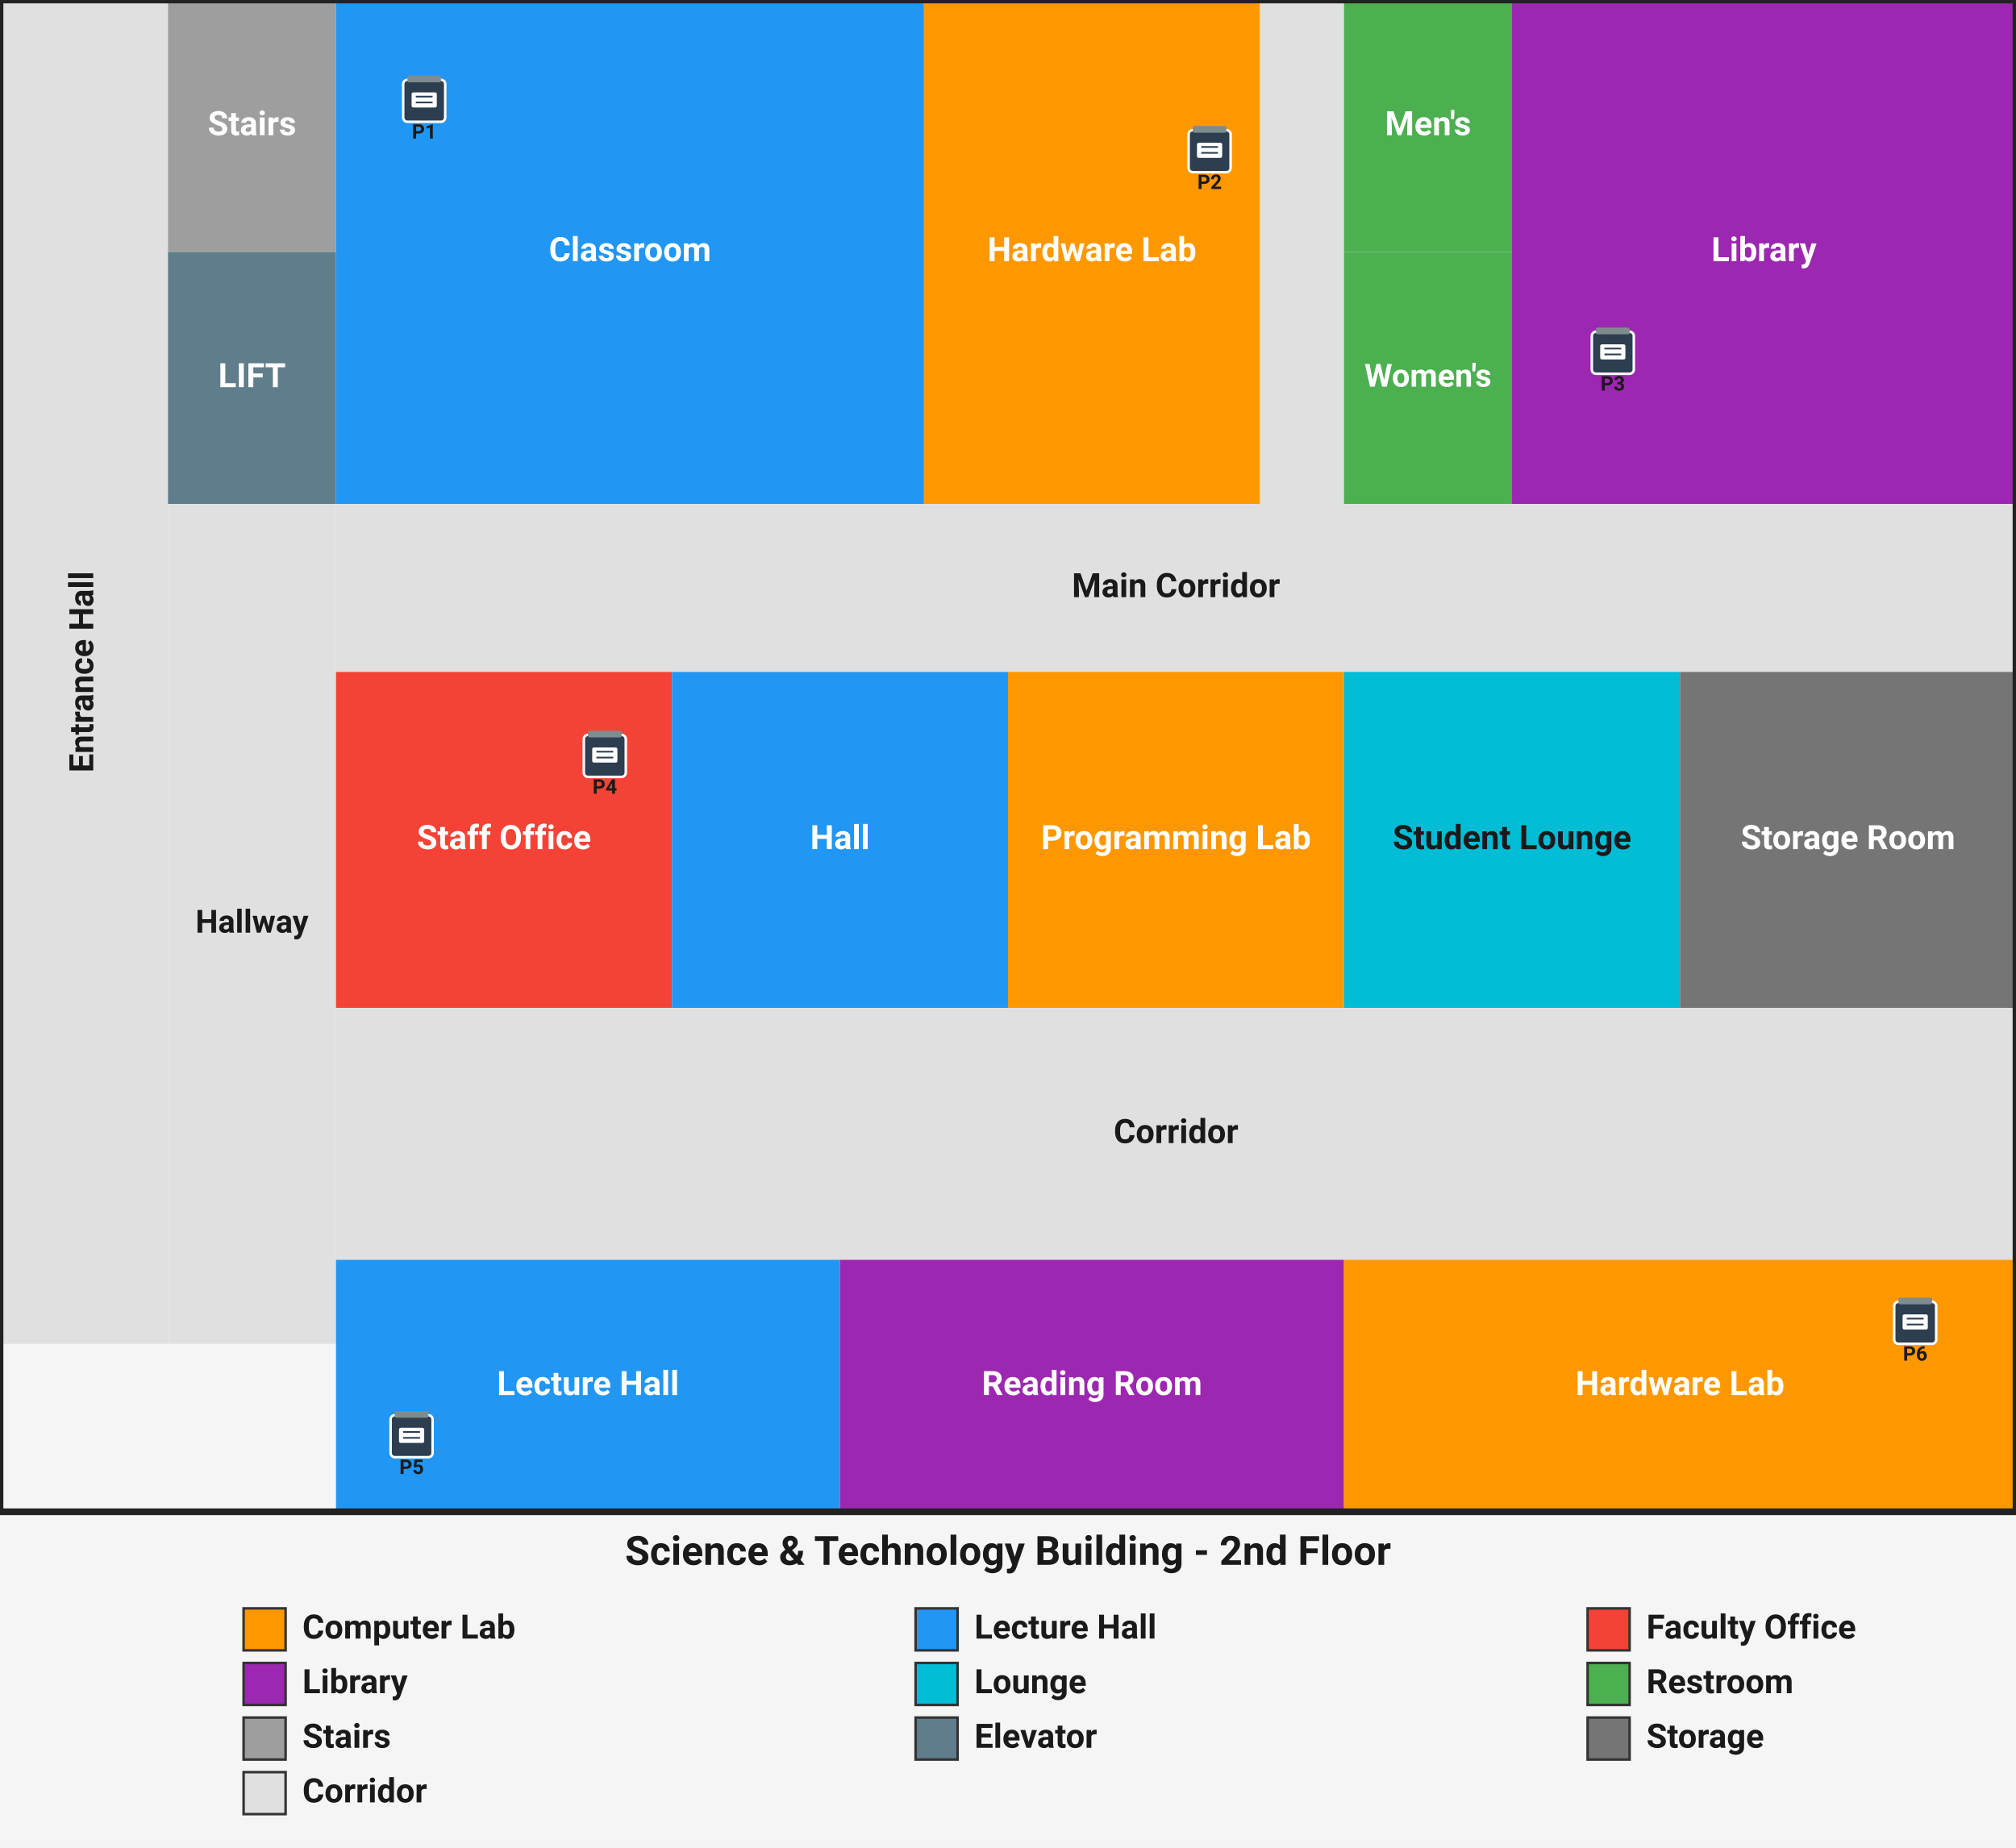
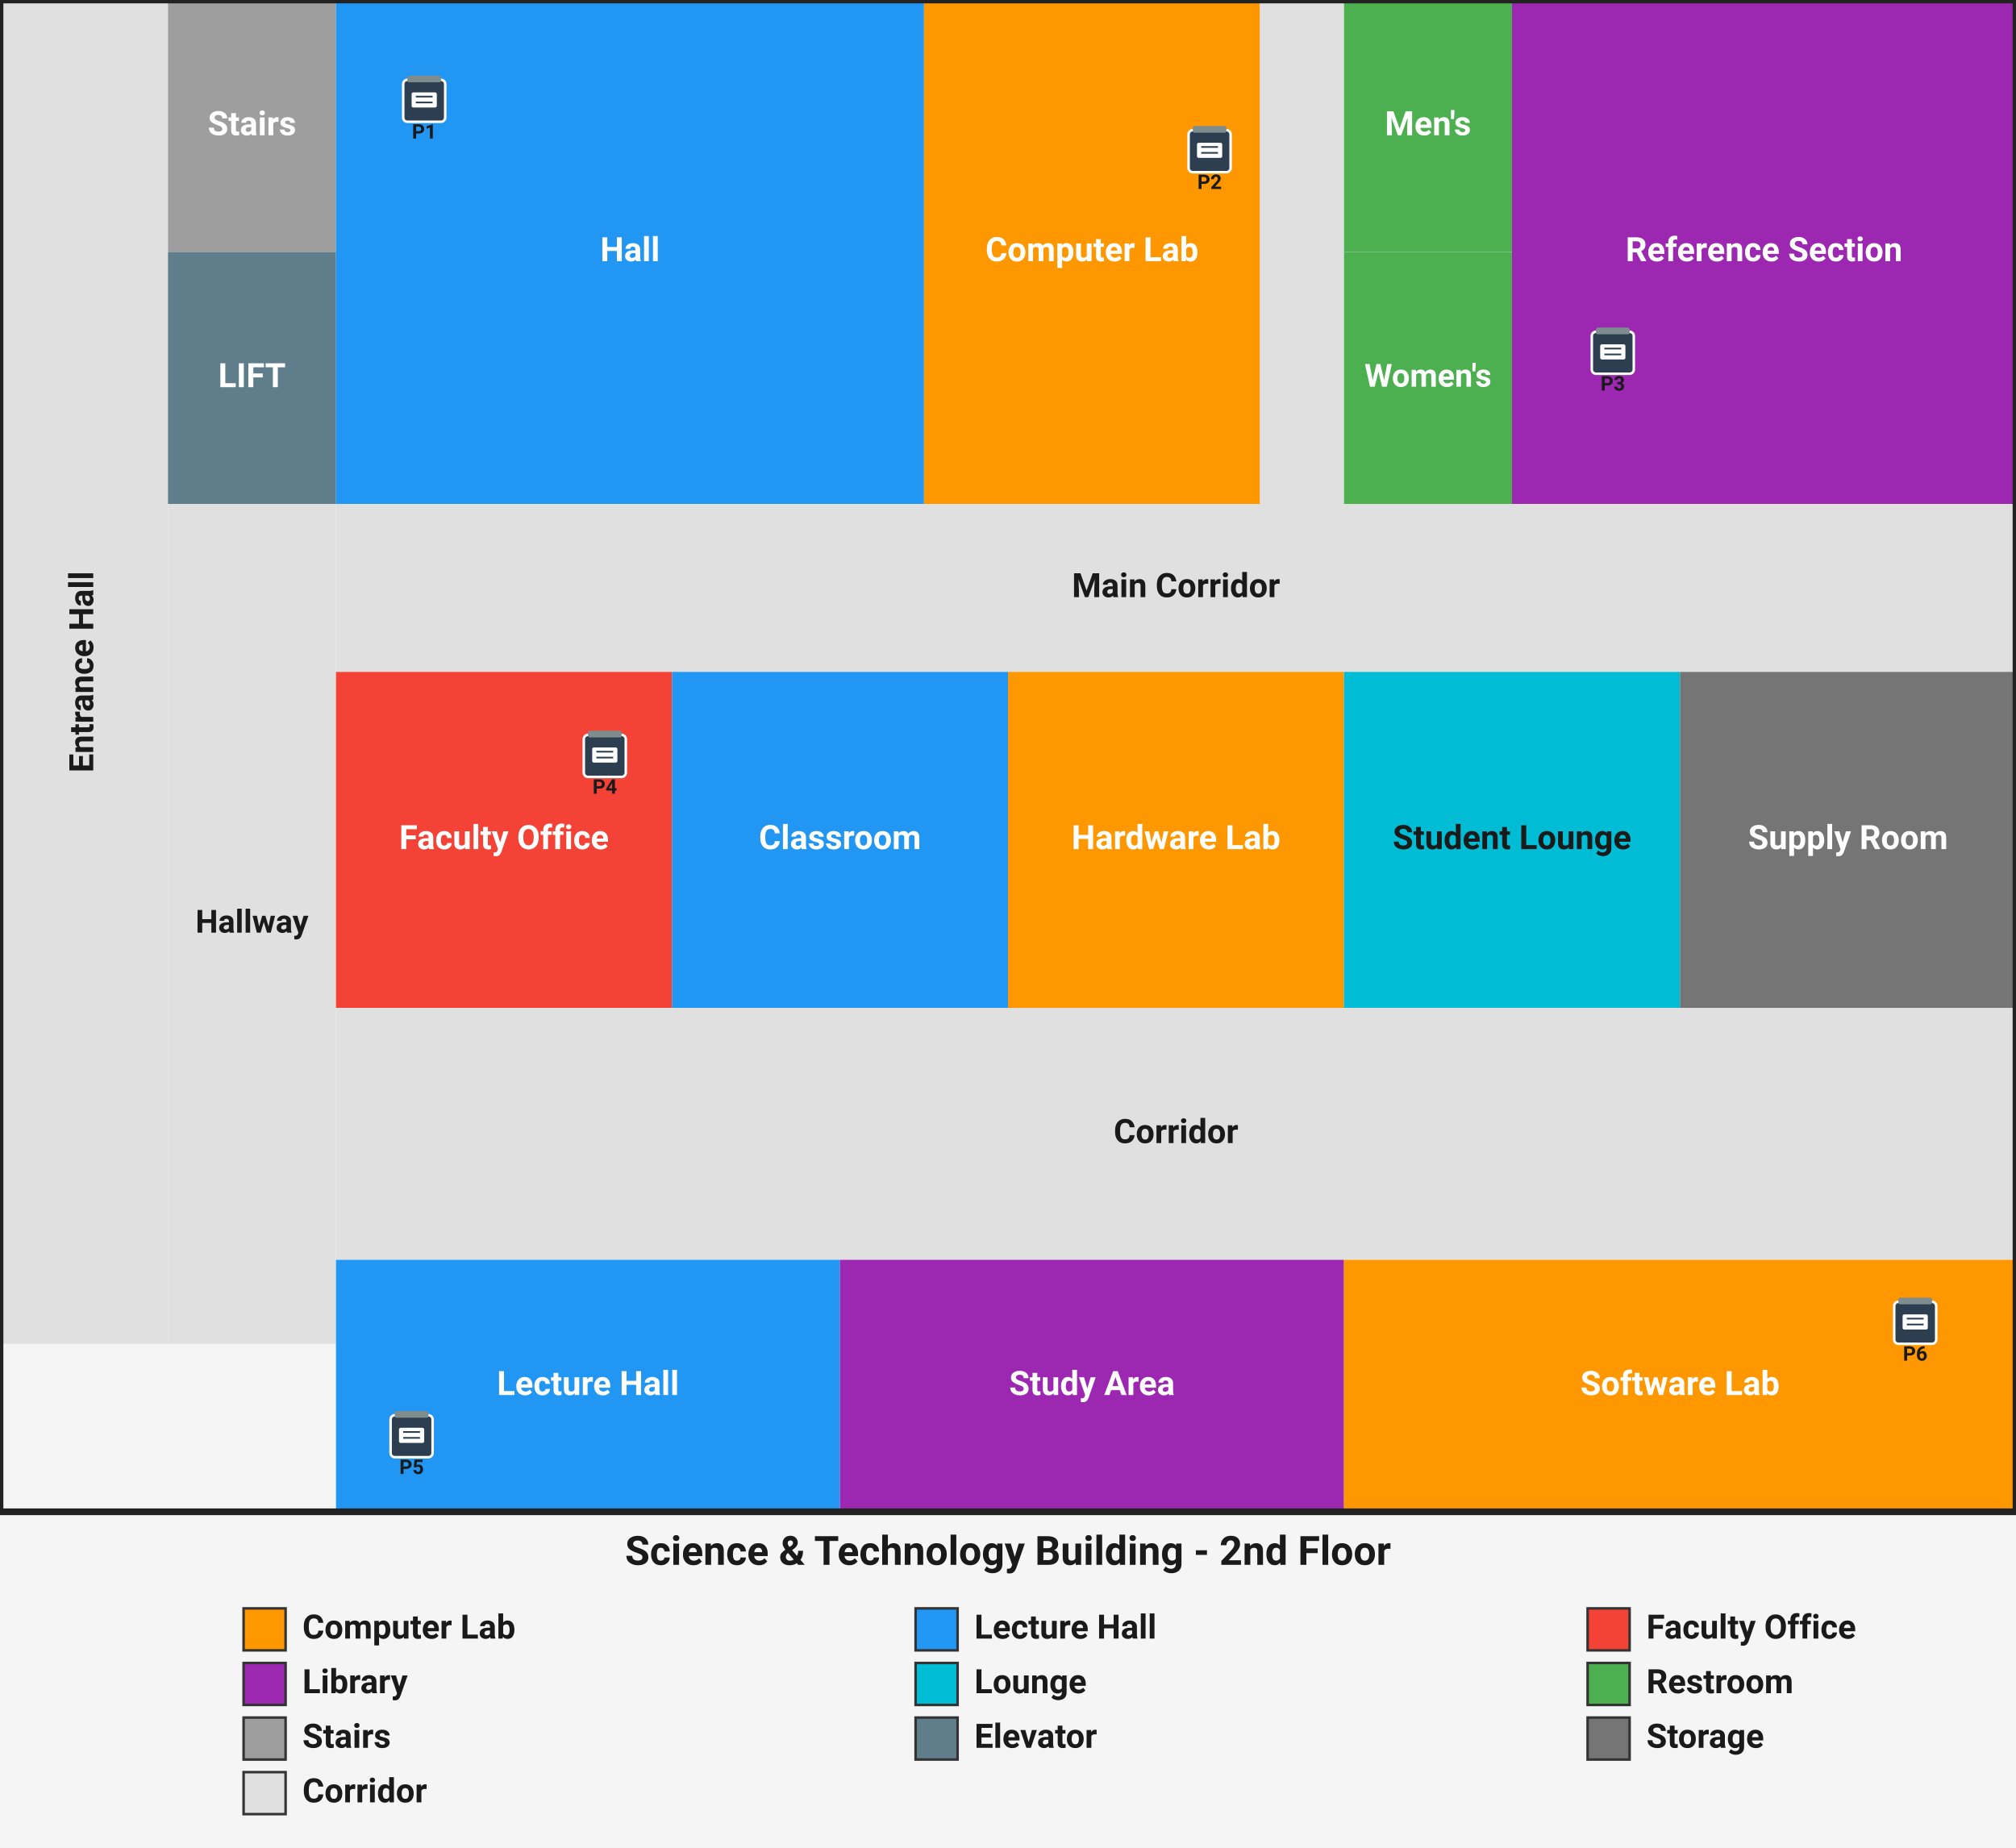
<svg xmlns="http://www.w3.org/2000/svg" viewBox="0 0 2400 2200" width="2400" height="2200" style="display:block; max-width:100%; height:auto;">
  <defs>
    <style>
      text { 
        -webkit-font-smoothing: antialiased;
        -moz-osx-font-smoothing: grayscale;
      }
    </style>
  </defs>
  <rect x="0" y="0" width="2400" height="2200" fill="#f5f5f5" />
  <rect x="0" y="0" width="200" height="1600" fill="#E0E0E0" stroke="none" />
  <text x="100.0" y="800.0" font-family="Roboto,Segoe UI,Arial,sans-serif" font-size="40" font-weight="600" fill="#1a1a1a" text-anchor="middle" dominant-baseline="middle" transform="rotate(-90 100.0 800.0)">
              Entrance Hall
            </text>
  <rect x="200" y="0" width="200" height="300" fill="#9E9E9E" stroke="none" />
  <text x="300.0" y="150.0" font-family="Roboto,Segoe UI,Arial,sans-serif" font-size="40" font-weight="600" fill="white" text-anchor="middle" dominant-baseline="middle">
              Stairs
            </text>
  <rect x="200" y="300" width="200" height="300" fill="#607D8B" stroke="none" />
  <text x="300.0" y="450.0" font-family="Roboto,Segoe UI,Arial,sans-serif" font-size="40" font-weight="600" fill="white" text-anchor="middle" dominant-baseline="middle">
              LIFT
            </text>
  <rect x="200" y="600" width="200" height="1000" fill="#E0E0E0" stroke="none" />
  <text x="300.0" y="1100.0" font-family="Roboto,Segoe UI,Arial,sans-serif" font-size="38" font-weight="600" fill="#1a1a1a" text-anchor="middle" dominant-baseline="middle">
              Hallway
            </text>
  <rect x="400" y="0" width="700" height="600" fill="#2196F3" stroke="none" />
  <text x="750.0" y="300.0" font-family="Roboto,Segoe UI,Arial,sans-serif" font-size="40" font-weight="600" fill="white" text-anchor="middle" dominant-baseline="middle">
-               Classroom
+               Hall
            </text>
  <rect x="1100" y="0" width="400" height="600" fill="#FF9800" stroke="none" />
  <text x="1300.0" y="300.0" font-family="Roboto,Segoe UI,Arial,sans-serif" font-size="40" font-weight="600" fill="white" text-anchor="middle" dominant-baseline="middle">
-               Hardware Lab
+               Computer Lab
            </text>
  <rect x="1500" y="0" width="100" height="600" fill="#E0E0E0" stroke="none" />
  <rect x="1600" y="0" width="200" height="300" fill="#4CAF50" stroke="none" />
  <text x="1700.0" y="150.0" font-family="Roboto,Segoe UI,Arial,sans-serif" font-size="40" font-weight="600" fill="white" text-anchor="middle" dominant-baseline="middle">
              Men's
            </text>
  <rect x="1600" y="300" width="200" height="300" fill="#4CAF50" stroke="none" />
  <text x="1700.0" y="450.0" font-family="Roboto,Segoe UI,Arial,sans-serif" font-size="38" font-weight="600" fill="white" text-anchor="middle" dominant-baseline="middle">
              Women's
            </text>
  <rect x="1800" y="0" width="600" height="600" fill="#9C27B0" stroke="none" />
  <text x="2100.0" y="300.0" font-family="Roboto,Segoe UI,Arial,sans-serif" font-size="40" font-weight="600" fill="white" text-anchor="middle" dominant-baseline="middle">
-               Library
+               Reference Section
            </text>
  <rect x="400" y="600" width="2000" height="200" fill="#E0E0E0" stroke="none" />
  <text x="1400.0" y="700.0" font-family="Roboto,Segoe UI,Arial,sans-serif" font-size="40" font-weight="600" fill="#1a1a1a" text-anchor="middle" dominant-baseline="middle">
              Main Corridor
            </text>
  <rect x="400" y="800" width="400" height="400" fill="#F44336" stroke="none" />
  <text x="600.0" y="1000.0" font-family="Roboto,Segoe UI,Arial,sans-serif" font-size="40" font-weight="600" fill="white" text-anchor="middle" dominant-baseline="middle">
-               Staff Office
+               Faculty Office
            </text>
  <rect x="800" y="800" width="400" height="400" fill="#2196F3" stroke="none" />
  <text x="1000.0" y="1000.0" font-family="Roboto,Segoe UI,Arial,sans-serif" font-size="40" font-weight="600" fill="white" text-anchor="middle" dominant-baseline="middle">
-               Hall
+               Classroom
            </text>
  <rect x="1200" y="800" width="400" height="400" fill="#FF9800" stroke="none" />
  <text x="1400.0" y="1000.0" font-family="Roboto,Segoe UI,Arial,sans-serif" font-size="40" font-weight="600" fill="white" text-anchor="middle" dominant-baseline="middle">
-               Programming Lab
+               Hardware Lab
            </text>
  <rect x="1600" y="800" width="400" height="400" fill="#00BCD4" stroke="none" />
  <text x="1800.0" y="1000.0" font-family="Roboto,Segoe UI,Arial,sans-serif" font-size="40" font-weight="600" fill="#1a1a1a" text-anchor="middle" dominant-baseline="middle">
              Student Lounge
            </text>
  <rect x="2000" y="800" width="400" height="400" fill="#757575" stroke="none" />
  <text x="2200.0" y="1000.0" font-family="Roboto,Segoe UI,Arial,sans-serif" font-size="40" font-weight="600" fill="white" text-anchor="middle" dominant-baseline="middle">
-               Storage Room
+               Supply Room
            </text>
  <rect x="400" y="1200" width="2000" height="300" fill="#E0E0E0" stroke="none" />
  <text x="1400.0" y="1350.0" font-family="Roboto,Segoe UI,Arial,sans-serif" font-size="40" font-weight="600" fill="#1a1a1a" text-anchor="middle" dominant-baseline="middle">
              Corridor
            </text>
  <rect x="400" y="1500" width="600" height="300" fill="#2196F3" stroke="none" />
  <text x="700.0" y="1650.0" font-family="Roboto,Segoe UI,Arial,sans-serif" font-size="40" font-weight="600" fill="white" text-anchor="middle" dominant-baseline="middle">
              Lecture Hall
            </text>
  <rect x="1000" y="1500" width="600" height="300" fill="#9C27B0" stroke="none" />
  <text x="1300.0" y="1650.0" font-family="Roboto,Segoe UI,Arial,sans-serif" font-size="40" font-weight="600" fill="white" text-anchor="middle" dominant-baseline="middle">
-               Reading Room
+               Study Area
            </text>
  <rect x="1600" y="1500" width="800" height="300" fill="#FF9800" stroke="none" />
  <text x="2000.0" y="1650.0" font-family="Roboto,Segoe UI,Arial,sans-serif" font-size="40" font-weight="600" fill="white" text-anchor="middle" dominant-baseline="middle">
-               Hardware Lab
+               Software Lab
            </text>
  <rect x="480.0" y="95.0" width="50" height="50" fill="#2C3E50" stroke="#FFF" stroke-width="3" rx="5" />
  <rect x="485.0" y="90.0" width="40" height="8" fill="#7F8C8D" rx="2" />
  <rect x="490.0" y="110.0" width="30" height="18" fill="white" rx="2" />
  <line x1="495.0" y1="115.0" x2="515.0" y2="115.0" stroke="#2C3E50" stroke-width="2" />
  <line x1="495.0" y1="122.0" x2="515.0" y2="122.0" stroke="#2C3E50" stroke-width="2" />
  <text x="505.0" y="165.0" font-family="Roboto,Segoe UI,Arial,sans-serif" font-size="24" font-weight="700" fill="#1a1a1a" text-anchor="middle">
      P1
    </text>
  <rect x="1415.0" y="155.0" width="50" height="50" fill="#2C3E50" stroke="#FFF" stroke-width="3" rx="5" />
  <rect x="1420.0" y="150.0" width="40" height="8" fill="#7F8C8D" rx="2" />
  <rect x="1425.0" y="170.0" width="30" height="18" fill="white" rx="2" />
  <line x1="1430.0" y1="175.0" x2="1450.0" y2="175.0" stroke="#2C3E50" stroke-width="2" />
  <line x1="1430.0" y1="182.0" x2="1450.0" y2="182.0" stroke="#2C3E50" stroke-width="2" />
  <text x="1440.0" y="225.0" font-family="Roboto,Segoe UI,Arial,sans-serif" font-size="24" font-weight="700" fill="#1a1a1a" text-anchor="middle">
      P2
    </text>
  <rect x="1895.0" y="395.0" width="50" height="50" fill="#2C3E50" stroke="#FFF" stroke-width="3" rx="5" />
  <rect x="1900.0" y="390.0" width="40" height="8" fill="#7F8C8D" rx="2" />
  <rect x="1905.0" y="410.0" width="30" height="18" fill="white" rx="2" />
  <line x1="1910.0" y1="415.0" x2="1930.0" y2="415.0" stroke="#2C3E50" stroke-width="2" />
  <line x1="1910.0" y1="422.0" x2="1930.0" y2="422.0" stroke="#2C3E50" stroke-width="2" />
  <text x="1920.0" y="465.0" font-family="Roboto,Segoe UI,Arial,sans-serif" font-size="24" font-weight="700" fill="#1a1a1a" text-anchor="middle">
      P3
    </text>
  <rect x="695.0" y="875.0" width="50" height="50" fill="#2C3E50" stroke="#FFF" stroke-width="3" rx="5" />
  <rect x="700.0" y="870.0" width="40" height="8" fill="#7F8C8D" rx="2" />
  <rect x="705.0" y="890.0" width="30" height="18" fill="white" rx="2" />
  <line x1="710.0" y1="895.0" x2="730.0" y2="895.0" stroke="#2C3E50" stroke-width="2" />
  <line x1="710.0" y1="902.0" x2="730.0" y2="902.0" stroke="#2C3E50" stroke-width="2" />
  <text x="720.0" y="945.0" font-family="Roboto,Segoe UI,Arial,sans-serif" font-size="24" font-weight="700" fill="#1a1a1a" text-anchor="middle">
      P4
    </text>
  <rect x="465.0" y="1685.0" width="50" height="50" fill="#2C3E50" stroke="#FFF" stroke-width="3" rx="5" />
  <rect x="470.0" y="1680.0" width="40" height="8" fill="#7F8C8D" rx="2" />
  <rect x="475.0" y="1700.0" width="30" height="18" fill="white" rx="2" />
  <line x1="480.0" y1="1705.0" x2="500.0" y2="1705.0" stroke="#2C3E50" stroke-width="2" />
  <line x1="480.0" y1="1712.0" x2="500.0" y2="1712.0" stroke="#2C3E50" stroke-width="2" />
  <text x="490.0" y="1755.0" font-family="Roboto,Segoe UI,Arial,sans-serif" font-size="24" font-weight="700" fill="#1a1a1a" text-anchor="middle">
      P5
    </text>
  <rect x="2255.0" y="1550.0" width="50" height="50" fill="#2C3E50" stroke="#FFF" stroke-width="3" rx="5" />
  <rect x="2260.0" y="1545.0" width="40" height="8" fill="#7F8C8D" rx="2" />
  <rect x="2265.0" y="1565.0" width="30" height="18" fill="white" rx="2" />
  <line x1="2270.0" y1="1570.0" x2="2290.0" y2="1570.0" stroke="#2C3E50" stroke-width="2" />
  <line x1="2270.0" y1="1577.0" x2="2290.0" y2="1577.0" stroke="#2C3E50" stroke-width="2" />
  <text x="2280.0" y="1620.0" font-family="Roboto,Segoe UI,Arial,sans-serif" font-size="24" font-weight="700" fill="#1a1a1a" text-anchor="middle">
      P6
    </text>
  <rect x="0" y="0" width="2400" height="1800" fill="none" stroke="#222" stroke-width="8" />
  <text x="1200.0" y="1850" font-family="Roboto,Segoe UI,Arial,sans-serif" font-size="48" font-weight="700" fill="#1a1a1a" text-anchor="middle" dominant-baseline="middle">
          Science &amp; Technology Building - 2nd Floor
        </text>
  <rect x="290.0" y="1915.0" width="50" height="50" fill="#FF9800" stroke="#333" stroke-width="3" />
  <text x="360.0" y="1940" font-family="Roboto,Segoe UI,Arial,sans-serif" font-size="40" font-weight="700" fill="#1a1a1a" text-anchor="start" dominant-baseline="middle">
          Computer Lab
        </text>
  <rect x="1090.0" y="1915.0" width="50" height="50" fill="#2196F3" stroke="#333" stroke-width="3" />
  <text x="1160.0" y="1940" font-family="Roboto,Segoe UI,Arial,sans-serif" font-size="40" font-weight="700" fill="#1a1a1a" text-anchor="start" dominant-baseline="middle">
          Lecture Hall
        </text>
  <rect x="1890.0" y="1915.0" width="50" height="50" fill="#F44336" stroke="#333" stroke-width="3" />
  <text x="1960.0" y="1940" font-family="Roboto,Segoe UI,Arial,sans-serif" font-size="40" font-weight="700" fill="#1a1a1a" text-anchor="start" dominant-baseline="middle">
          Faculty Office
        </text>
  <rect x="290.0" y="1980.0" width="50" height="50" fill="#9C27B0" stroke="#333" stroke-width="3" />
  <text x="360.0" y="2005" font-family="Roboto,Segoe UI,Arial,sans-serif" font-size="40" font-weight="700" fill="#1a1a1a" text-anchor="start" dominant-baseline="middle">
          Library
        </text>
  <rect x="1090.0" y="1980.0" width="50" height="50" fill="#00BCD4" stroke="#333" stroke-width="3" />
  <text x="1160.0" y="2005" font-family="Roboto,Segoe UI,Arial,sans-serif" font-size="40" font-weight="700" fill="#1a1a1a" text-anchor="start" dominant-baseline="middle">
          Lounge
        </text>
  <rect x="1890.0" y="1980.0" width="50" height="50" fill="#4CAF50" stroke="#333" stroke-width="3" />
  <text x="1960.0" y="2005" font-family="Roboto,Segoe UI,Arial,sans-serif" font-size="40" font-weight="700" fill="#1a1a1a" text-anchor="start" dominant-baseline="middle">
          Restroom
        </text>
  <rect x="290.0" y="2045.0" width="50" height="50" fill="#9E9E9E" stroke="#333" stroke-width="3" />
  <text x="360.0" y="2070" font-family="Roboto,Segoe UI,Arial,sans-serif" font-size="40" font-weight="700" fill="#1a1a1a" text-anchor="start" dominant-baseline="middle">
          Stairs
        </text>
  <rect x="1090.0" y="2045.0" width="50" height="50" fill="#607D8B" stroke="#333" stroke-width="3" />
  <text x="1160.0" y="2070" font-family="Roboto,Segoe UI,Arial,sans-serif" font-size="40" font-weight="700" fill="#1a1a1a" text-anchor="start" dominant-baseline="middle">
          Elevator
        </text>
  <rect x="1890.0" y="2045.0" width="50" height="50" fill="#757575" stroke="#333" stroke-width="3" />
  <text x="1960.0" y="2070" font-family="Roboto,Segoe UI,Arial,sans-serif" font-size="40" font-weight="700" fill="#1a1a1a" text-anchor="start" dominant-baseline="middle">
          Storage
        </text>
  <rect x="290.0" y="2110.0" width="50" height="50" fill="#E0E0E0" stroke="#333" stroke-width="3" />
  <text x="360.0" y="2135" font-family="Roboto,Segoe UI,Arial,sans-serif" font-size="40" font-weight="700" fill="#1a1a1a" text-anchor="start" dominant-baseline="middle">
          Corridor
        </text>
</svg>
